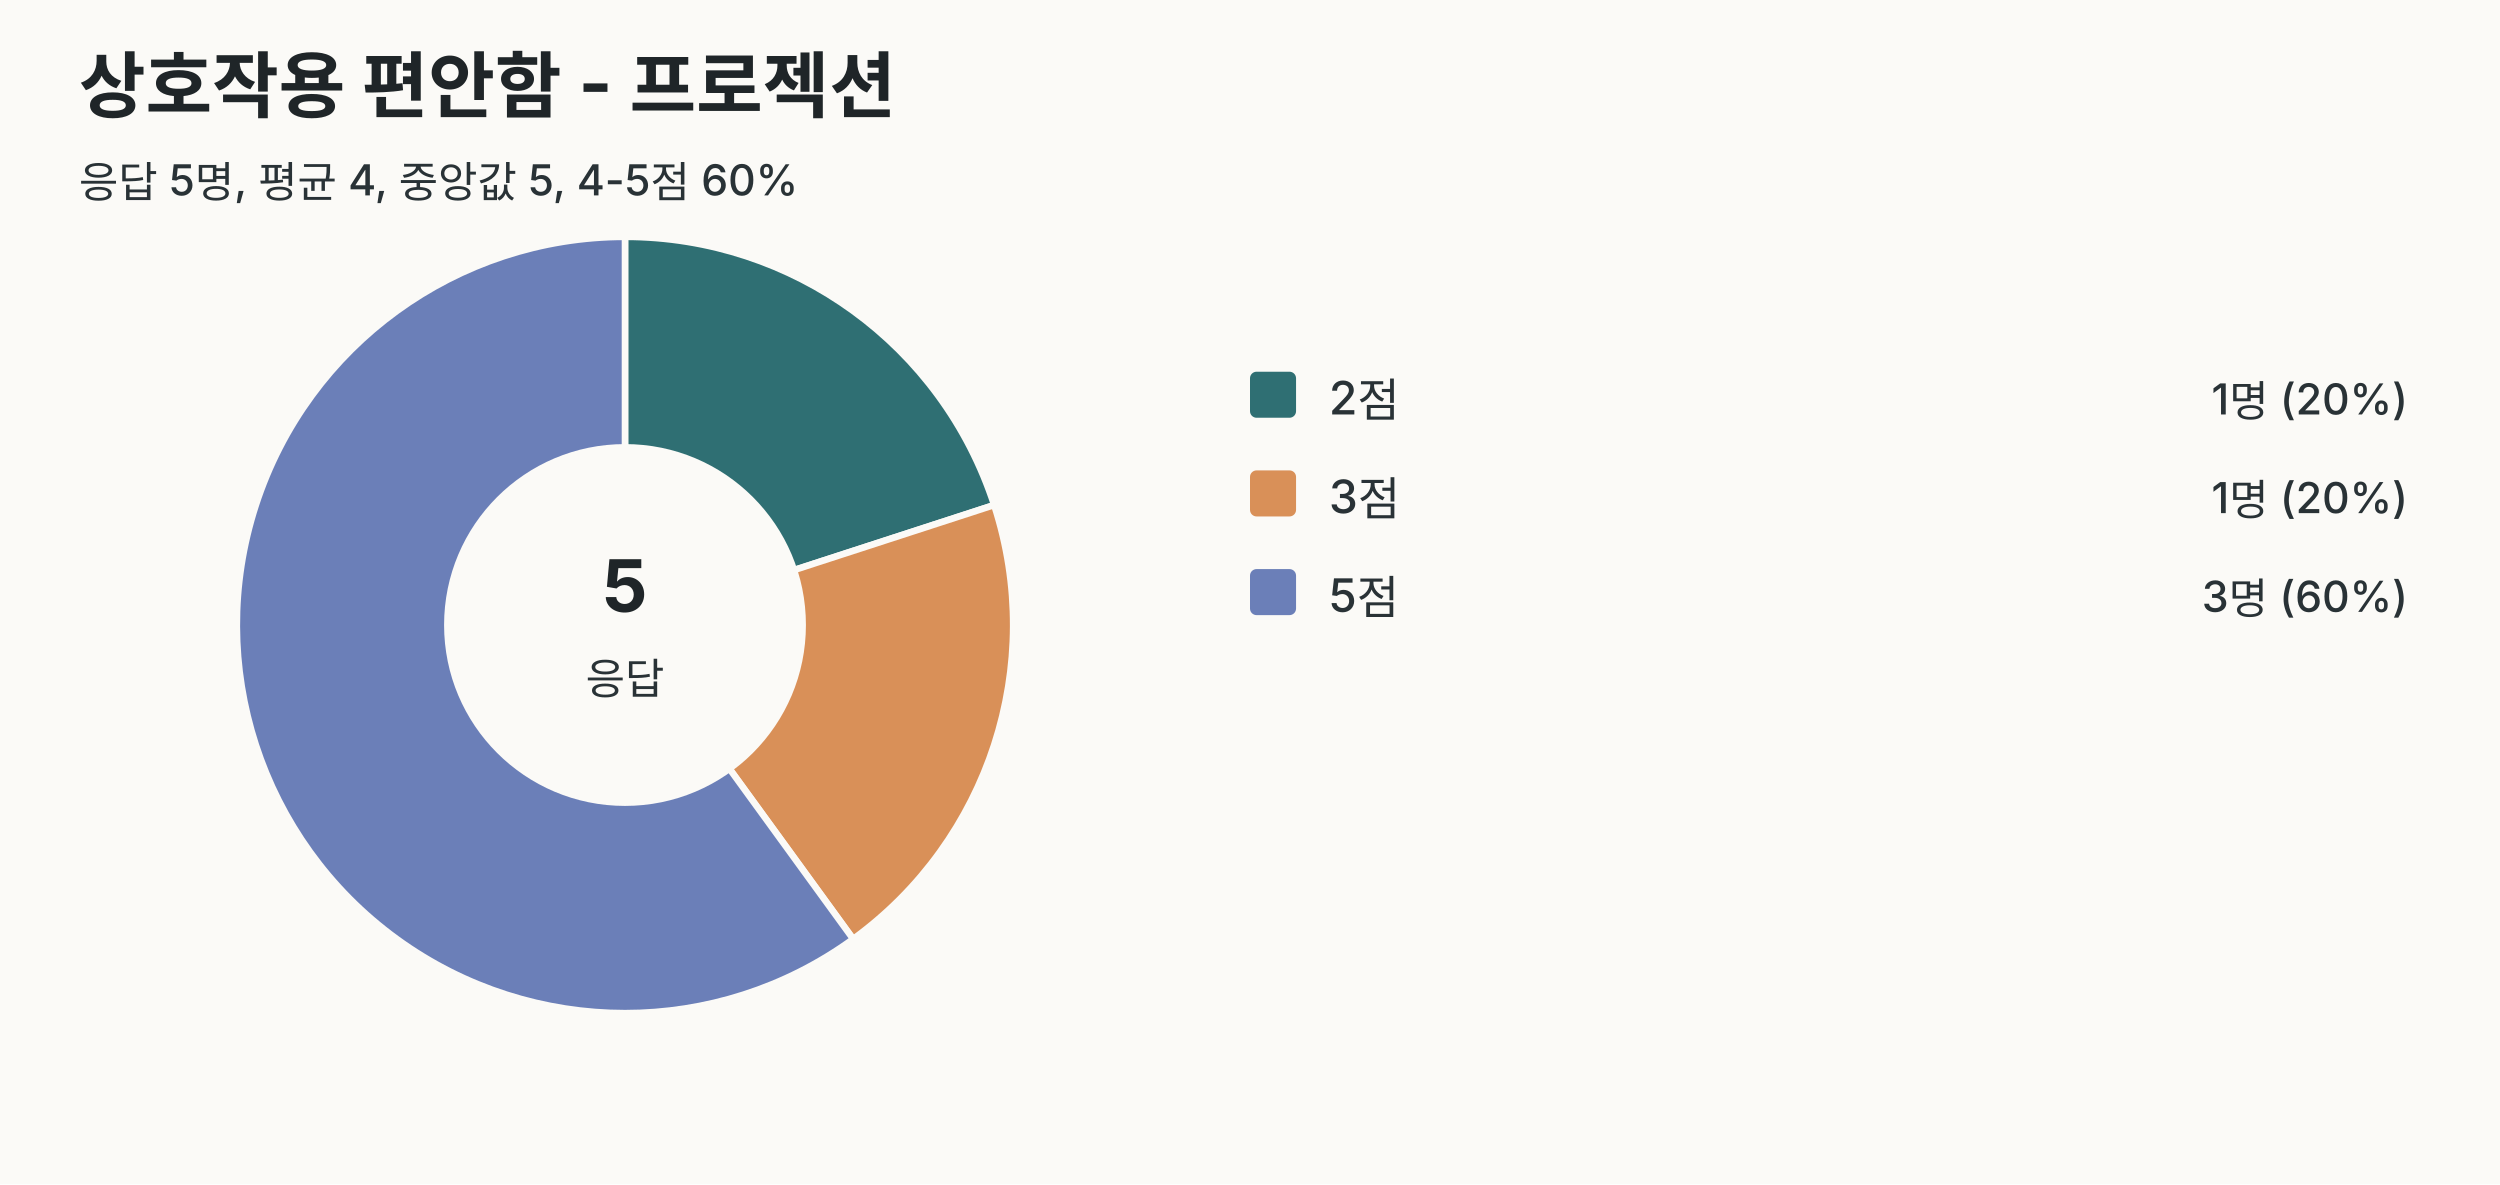
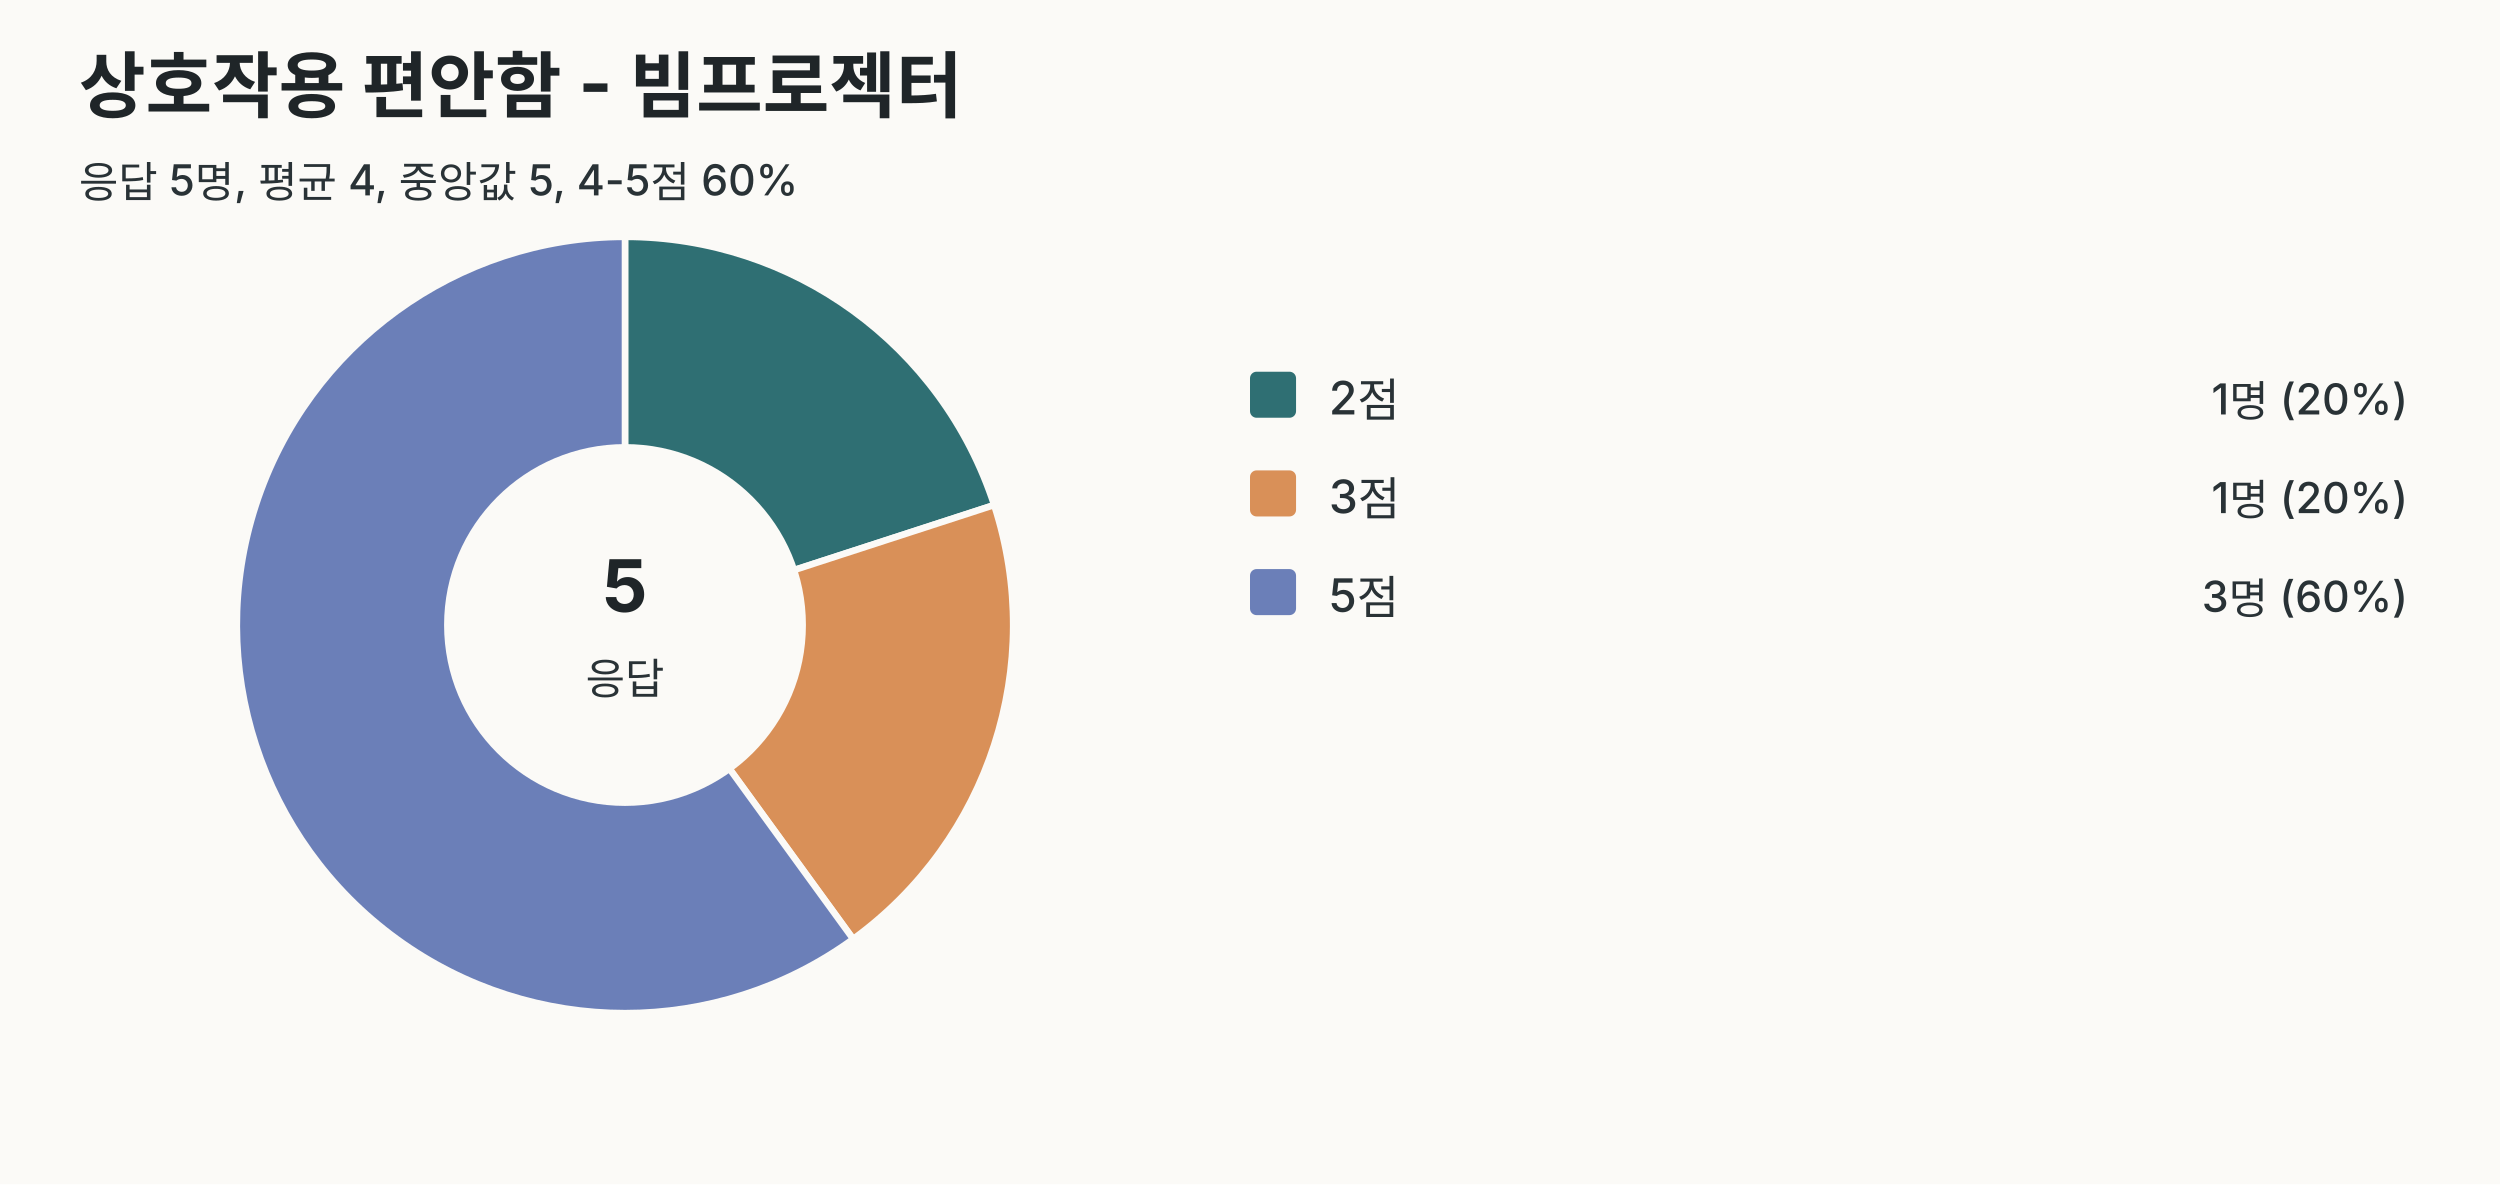
<svg xmlns="http://www.w3.org/2000/svg" width="760" height="360" viewBox="0 0 760 360">
  <style>
    .bg { fill: #fbfaf7; }
    .title { font: 700 22px -apple-system, BlinkMacSystemFont, "Segoe UI", sans-serif; fill: #1f2528; }
    .label { font: 500 14px -apple-system, BlinkMacSystemFont, "Segoe UI", sans-serif; fill: #293236; }
    .value, .legend { font: 500 13px -apple-system, BlinkMacSystemFont, "Segoe UI", sans-serif; fill: #293236; }
    .heat-value { font: 700 16px -apple-system, BlinkMacSystemFont, "Segoe UI", sans-serif; fill: #fffdf8; }
  </style>
  <rect class="bg" width="100%" height="100%" />
-   <text x="24" y="34" class="title">상호작용 편안함 - 프로젝션</text>
+   <text x="24" y="34" class="title">상호작용 편안함 - 빔프로젝터</text>
  <text x="24" y="60" class="value">응답 5명, 평균 4, 중앙값 5, 4-5점 60%</text>
  <path d="M 190 190 L 302.225 153.536 A 118 118 0 0 0 190 72 Z" fill="#2f6f73" stroke="#fbfaf7" stroke-width="2" />
  <path d="M 190 190 L 259.359 285.464 A 118 118 0 0 0 302.225 153.536 Z" fill="#d99058" stroke="#fbfaf7" stroke-width="2" />
  <path d="M 190 190 L 190 72 A 118 118 0 1 0 259.359 285.464 Z" fill="#6b7fb8" stroke="#fbfaf7" stroke-width="2" />
  <circle cx="190" cy="190" r="55" fill="#fbfaf7" />
  <text x="190" y="186" text-anchor="middle" class="title">5</text>
  <text x="190" y="211" text-anchor="middle" class="value">응답</text>
  <rect x="380" y="113" width="14" height="14" rx="2" fill="#2f6f73" />
  <text x="404" y="126" class="label">2점</text>
  <text x="732" y="126" text-anchor="end" class="value">1명 (20%)</text>
  <rect x="380" y="143" width="14" height="14" rx="2" fill="#d99058" />
  <text x="404" y="156" class="label">3점</text>
  <text x="732" y="156" text-anchor="end" class="value">1명 (20%)</text>
  <rect x="380" y="173" width="14" height="14" rx="2" fill="#6b7fb8" />
  <text x="404" y="186" class="label">5점</text>
  <text x="732" y="186" text-anchor="end" class="value">3명 (60%)</text>
</svg>
